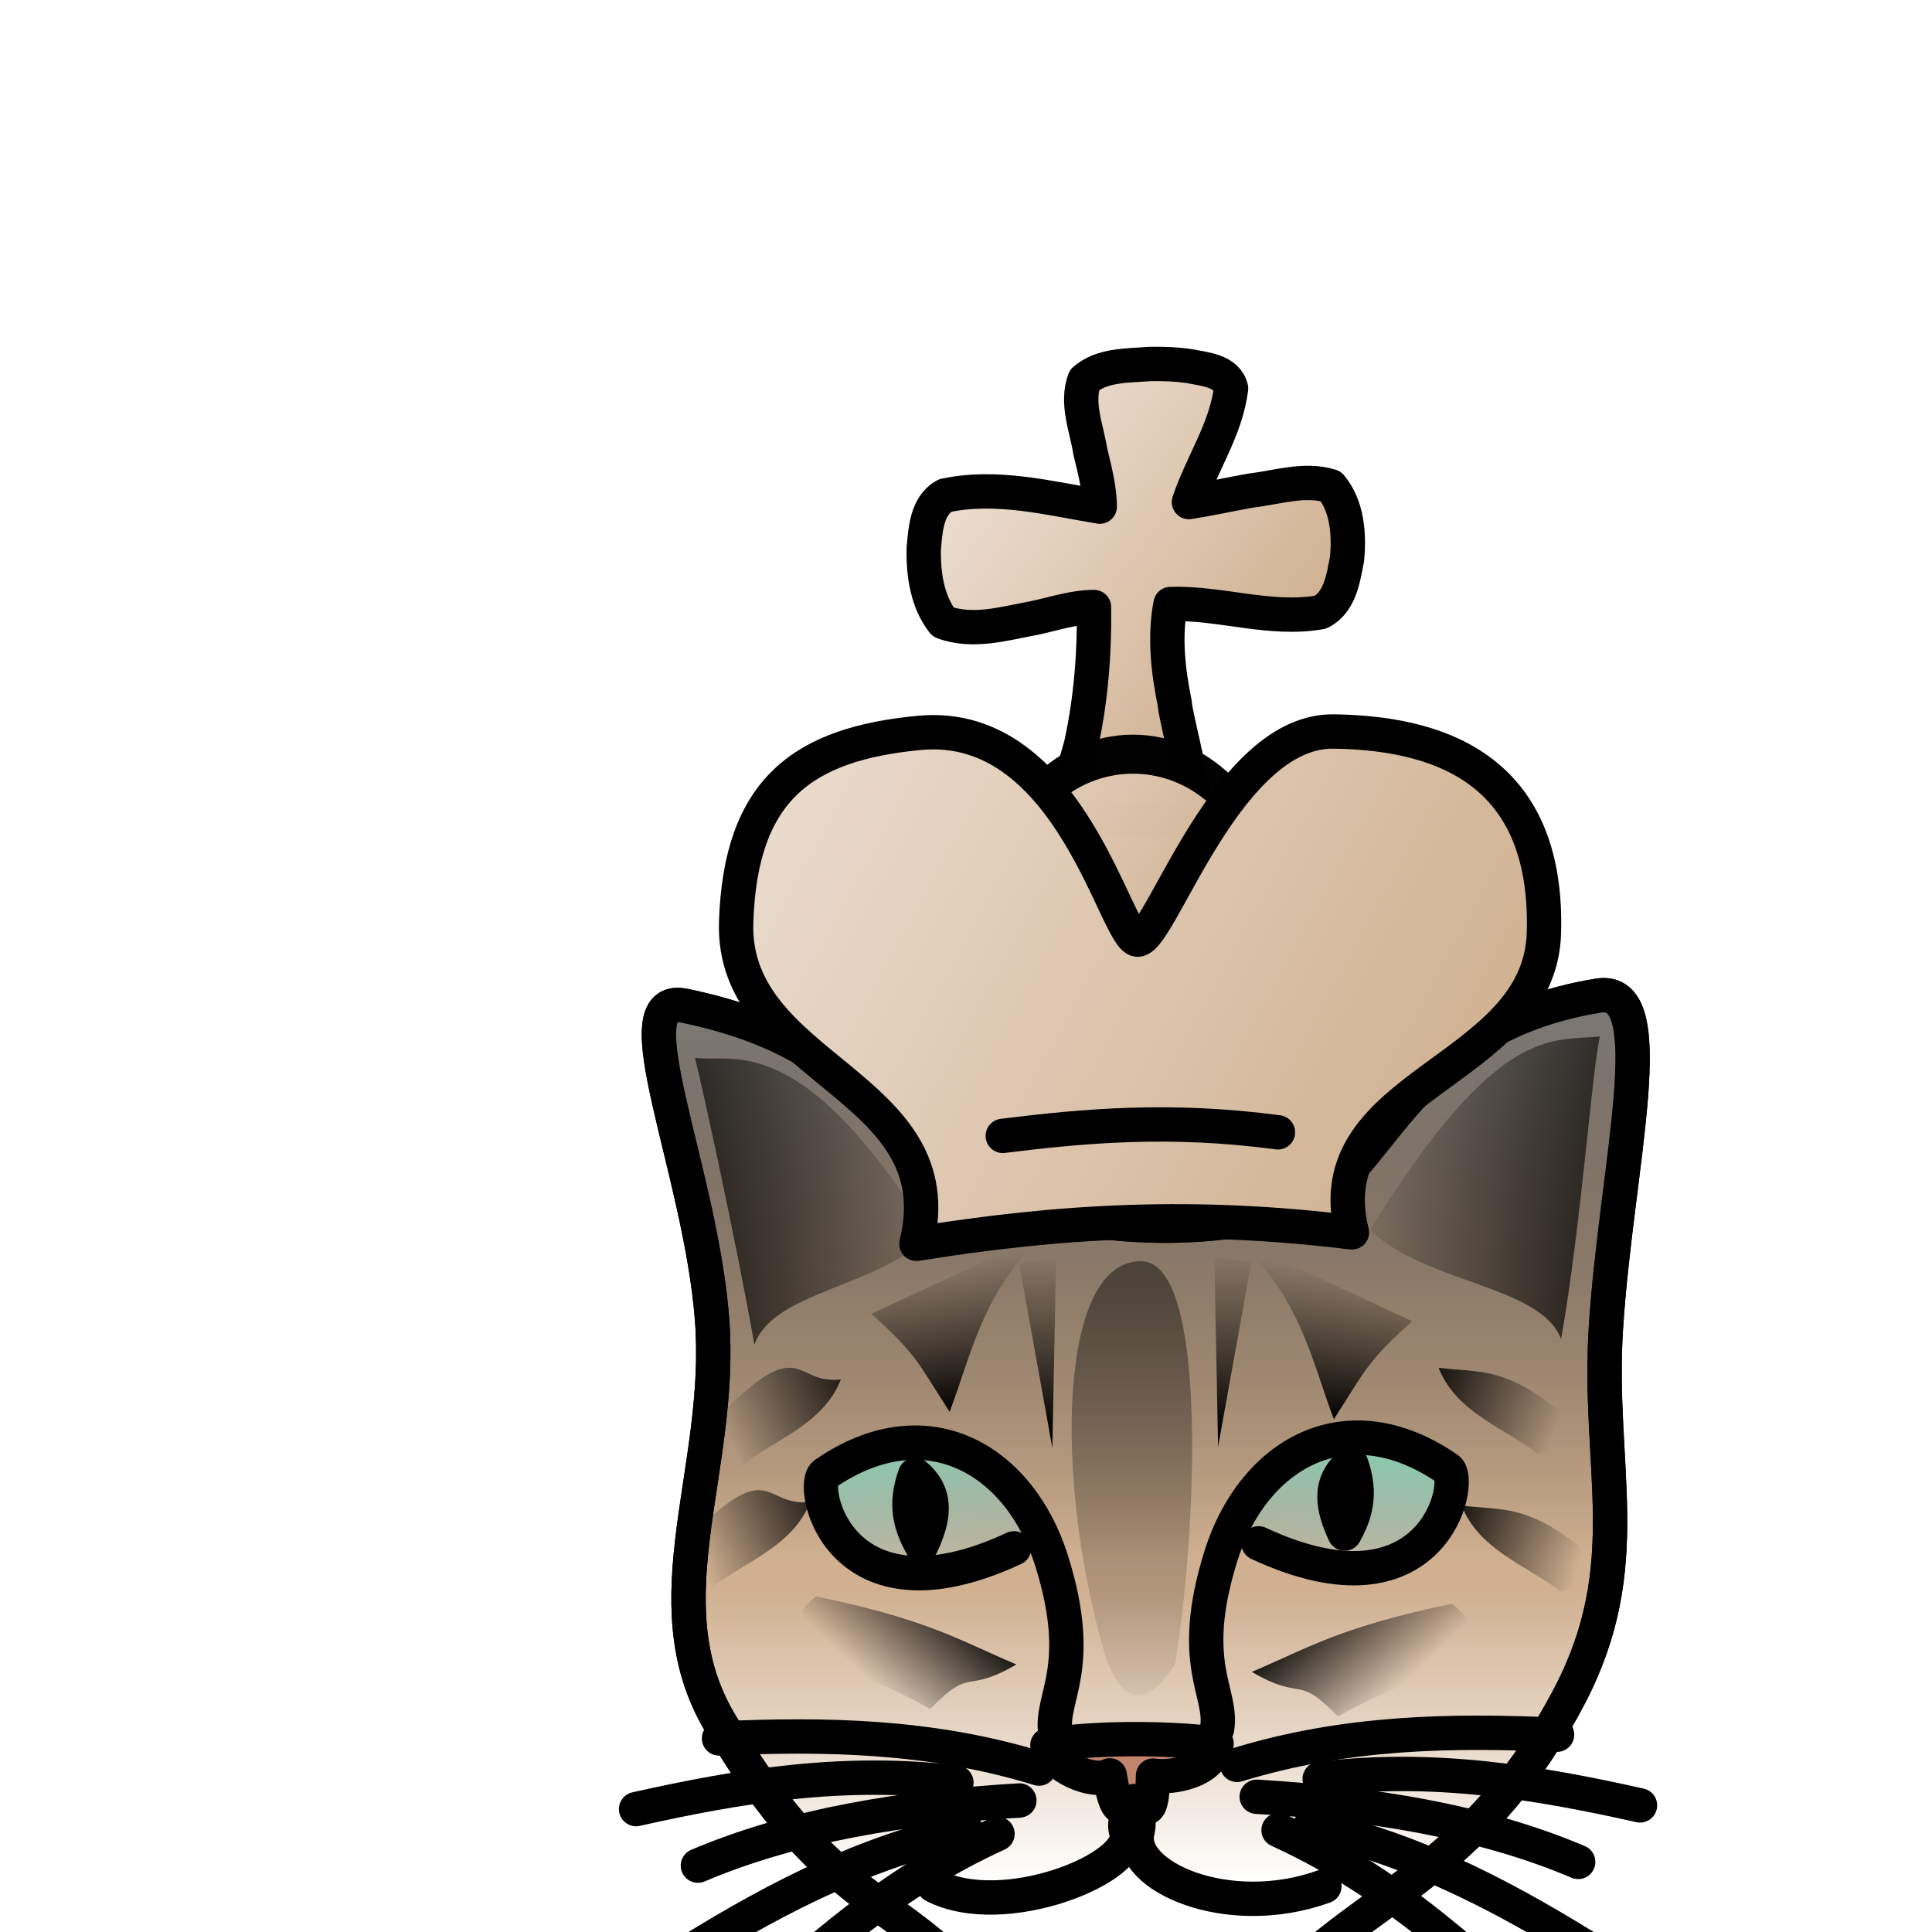
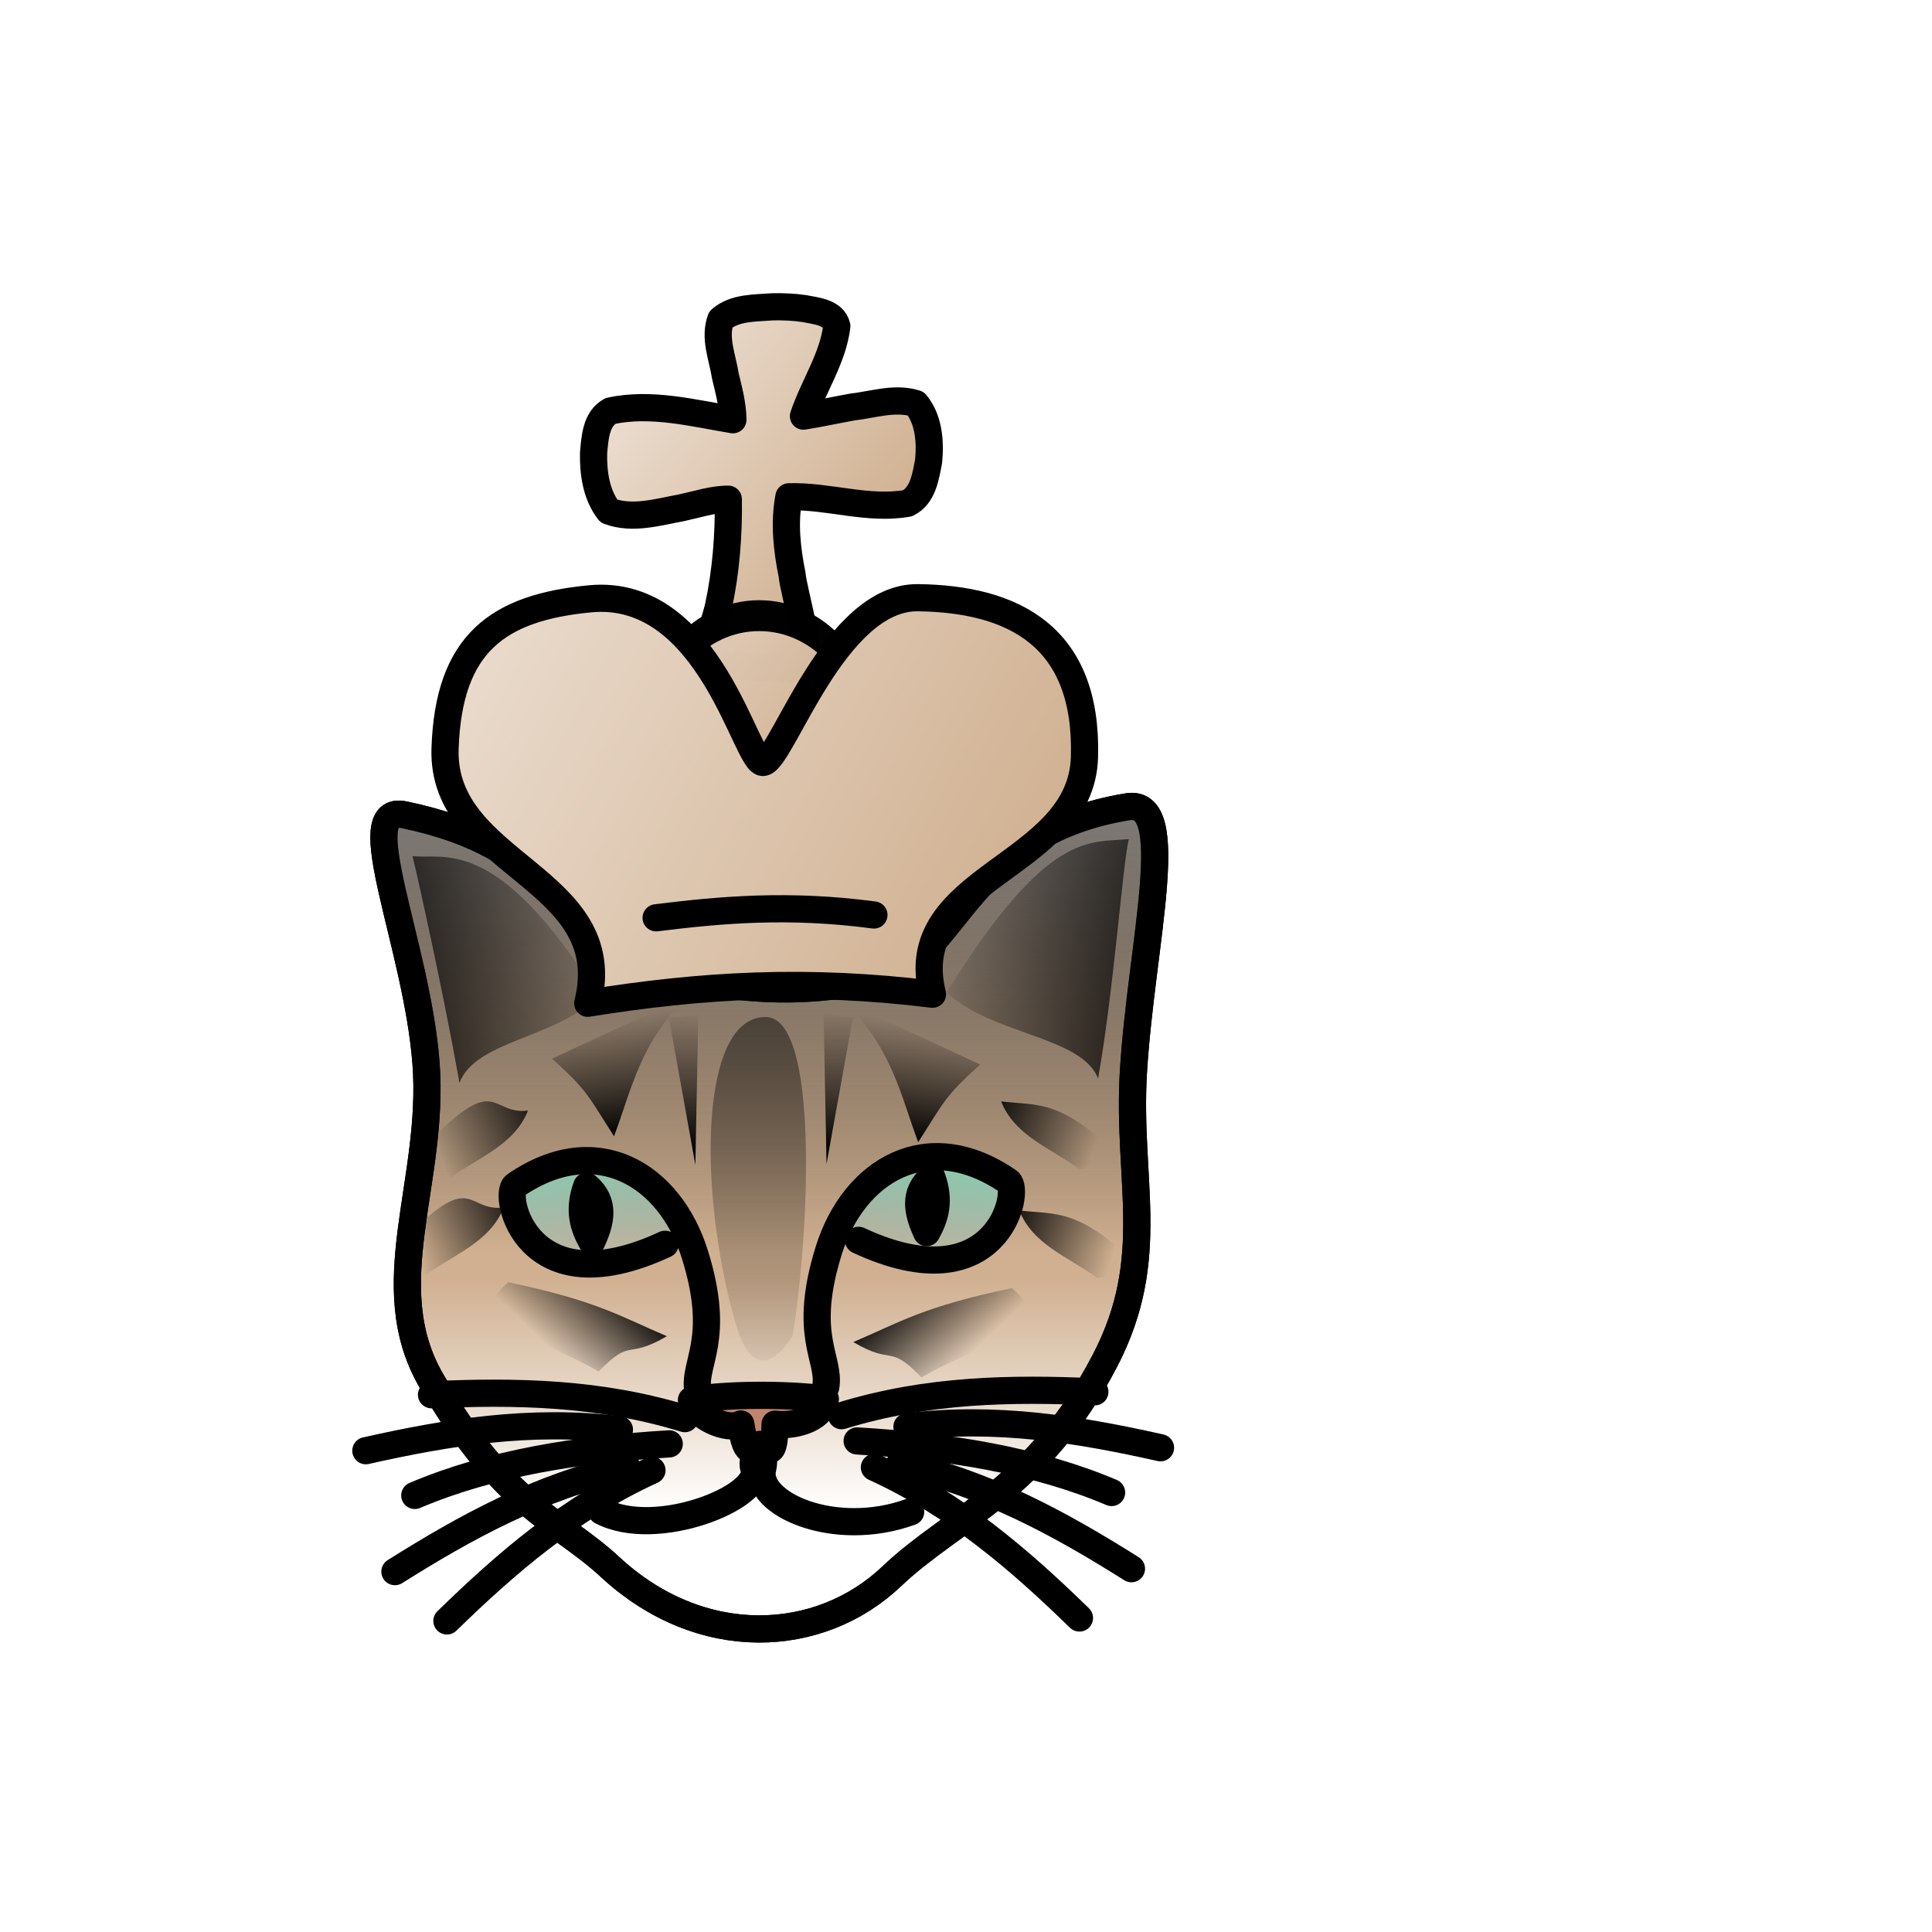
- <svg xmlns="http://www.w3.org/2000/svg" xmlns:xlink="http://www.w3.org/1999/xlink" overflow="hidden" viewBox="-100 -100 900 900" id="svg36220" version="1.0">
+ <svg xmlns="http://www.w3.org/2000/svg" xmlns:xlink="http://www.w3.org/1999/xlink" overflow="hidden" viewBox="-19 -111 1137 1137" id="svg36220" version="1.0">
  <defs id="defs36222">
    <linearGradient id="linearGradient2266">
      <stop style="stop-color:#0000ff;stop-opacity:1;" offset="0" id="stop2268" />
      <stop style="stop-color:#d0b090;stop-opacity:1" offset="1" id="stop2270" />
    </linearGradient>
    <linearGradient xlink:href="#linearGradient2507" id="linearGradient3296" gradientUnits="userSpaceOnUse" x1="472.81" y1="747.087" x2="472.81" y2="566.33" gradientTransform="matrix(0.756161,0,0,0.756161,76.21757,212.6685)" />
    <linearGradient id="linearGradient3284">
      <stop style="stop-color:#808080;stop-opacity:1;" offset="0" id="stop3286" />
      <stop style="stop-color:#000000;stop-opacity:0;" offset="1" id="stop3288" />
    </linearGradient>
    <linearGradient xlink:href="#linearGradient3284" id="linearGradient3290" x1="466.629" y1="160.42" x2="466.629" y2="546.33" gradientUnits="userSpaceOnUse" gradientTransform="matrix(0.756161,0,0,0.756161,76.21757,212.6685)" />
    <linearGradient xlink:href="#linearGradient3268" id="linearGradient3278" gradientUnits="userSpaceOnUse" x1="337.506" y1="472.642" x2="352.788" y2="578.182" gradientTransform="matrix(-0.756161,0,0,0.756161,781.9768,213.9287)" />
    <linearGradient id="linearGradient3268">
      <stop style="stop-color:#8accae;stop-opacity:1;" offset="0" id="stop3270" />
      <stop style="stop-color:#9fc1cd;stop-opacity:0;" offset="1" id="stop3272" />
    </linearGradient>
    <linearGradient xlink:href="#linearGradient3268" id="linearGradient3274" x1="337.506" y1="472.642" x2="352.788" y2="578.182" gradientUnits="userSpaceOnUse" gradientTransform="matrix(0.756161,0,0,0.756161,76.21757,212.6685)" />
    <linearGradient xlink:href="#linearGradient2305" id="linearGradient2313" x1="2087.14" y1="-485" x2="2033.252" y2="-862.516" gradientUnits="userSpaceOnUse" gradientTransform="matrix(0.183292,0,0,0.183292,-36.42853,646.5892)" />
    <linearGradient xlink:href="#linearGradient2305" id="linearGradient2311" x1="2394.735" y1="-485" x2="2394.735" y2="-938.333" gradientUnits="userSpaceOnUse" gradientTransform="matrix(0.183292,0,0,0.183292,-55.61973,656.0762)" />
    <linearGradient xlink:href="#linearGradient2305" id="linearGradient2317" gradientUnits="userSpaceOnUse" gradientTransform="matrix(1.789056e-2,-0.182416,0.182416,1.789056e-2,315.112,1051.291)" x1="2470.081" y1="-364.988" x2="2309.711" y2="-733.761" />
    <linearGradient xlink:href="#linearGradient2305" id="linearGradient2323" gradientUnits="userSpaceOnUse" x1="2234.743" y1="-614.407" x2="1987.283" y2="-832.365" gradientTransform="matrix(7.348649e-3,-0.183144,0.183144,7.348649e-3,447.0847,1057.424)" />
    <linearGradient xlink:href="#linearGradient2305" id="linearGradient2333" gradientUnits="userSpaceOnUse" x1="2087.14" y1="-485" x2="2033.252" y2="-862.516" gradientTransform="matrix(-0.183292,0,0,0.183292,900.1687,650.0454)" />
    <linearGradient xlink:href="#linearGradient2305" id="linearGradient2335" gradientUnits="userSpaceOnUse" gradientTransform="matrix(-0.183292,0,0,0.183292,913.2745,655.5354)" x1="2394.735" y1="-485" x2="2394.735" y2="-938.333" />
    <linearGradient xlink:href="#linearGradient2305" id="linearGradient2337" gradientUnits="userSpaceOnUse" gradientTransform="matrix(-1.789056e-2,-0.182416,-0.182416,1.789056e-2,543.2268,1053.018)" x1="2437.968" y1="-388.633" x2="2293.654" y2="-745.584" />
    <linearGradient xlink:href="#linearGradient2305" id="linearGradient2339" gradientUnits="userSpaceOnUse" gradientTransform="matrix(-7.348649e-3,-0.183144,-0.183144,7.348649e-3,409.5262,1060.88)" x1="2234.743" y1="-614.407" x2="1987.283" y2="-832.365" />
    <linearGradient xlink:href="#linearGradient2305" id="linearGradient2363" gradientUnits="userSpaceOnUse" x1="1647.14" y1="-382.909" x2="2633.252" y2="-582.909" gradientTransform="matrix(0.165748,0,0,0.165748,-91.13033,553.6539)" />
    <linearGradient xlink:href="#linearGradient2305" id="linearGradient2367" gradientUnits="userSpaceOnUse" gradientTransform="matrix(-0.165748,0,0,0.165748,962.4313,551.1333)" x1="1647.14" y1="-382.909" x2="2633.252" y2="-582.909" />
    <linearGradient xlink:href="#linearGradient2305" id="linearGradient3256" gradientUnits="userSpaceOnUse" gradientTransform="matrix(0.180961,-2.913348e-2,-2.913348e-2,-0.180961,-18.87763,514.4243)" x1="2653.51" y1="1167.897" x2="2228.905" y2="-1469.516" />
    <linearGradient xlink:href="#linearGradient2305" id="linearGradient3260" gradientUnits="userSpaceOnUse" gradientTransform="matrix(-1.789056e-2,-0.182416,-0.182416,1.789056e-2,532.5331,988.856)" x1="2437.968" y1="-388.633" x2="2293.654" y2="-745.584" />
    <linearGradient id="linearGradient2305">
      <stop style="stop-color:#000000;stop-opacity:1;" offset="0" id="stop2307" />
      <stop style="stop-color:#000000;stop-opacity:0;" offset="1" id="stop2309" />
    </linearGradient>
    <linearGradient xlink:href="#linearGradient2305" id="linearGradient3264" gradientUnits="userSpaceOnUse" gradientTransform="matrix(1.789056e-2,-0.182416,0.182416,1.789056e-2,329.3703,994.2572)" x1="2470.081" y1="-364.988" x2="2309.711" y2="-733.761" />
    <linearGradient id="linearGradient2507">
      <stop style="stop-color:#ffffff;stop-opacity:1;" offset="0" id="stop2509" />
      <stop style="stop-color:#d0b090;stop-opacity:1;" offset="1" id="stop2511" />
    </linearGradient>
    <linearGradient xlink:href="#linearGradient2507" id="linearGradient10410" x1="-303.409" y1="-139.8" x2="651.236" y2="525.127" gradientUnits="userSpaceOnUse" gradientTransform="matrix(0.538442,0,0,0.690981,204.2635,125.2569)" />
    <linearGradient xlink:href="#linearGradient2507" id="linearGradient4883" x1="-153.704" y1="-341.603" x2="889.693" y2="659.111" gradientUnits="userSpaceOnUse" />
    <linearGradient xlink:href="#linearGradient2266" id="linearGradient6412" gradientUnits="userSpaceOnUse" x1="188.837" y1="5.585" x2="526.309" y2="257.176" />
    <linearGradient xlink:href="#linearGradient2266" id="linearGradient12230" gradientUnits="userSpaceOnUse" x1="188.837" y1="5.585" x2="526.309" y2="257.176" />
    <linearGradient xlink:href="#linearGradient2507" id="linearGradient12233" gradientUnits="userSpaceOnUse" x1="188.837" y1="5.585" x2="526.309" y2="257.176" gradientTransform="matrix(0.730383,0,0,0.730383,111.6883,29.78831)" />
  </defs>
  <g id="layer1">
    <path style="fill:url(#linearGradient3296);fill-opacity:1;fill-rule:evenodd;stroke:#000000;stroke-width:16;stroke-linecap:round;stroke-linejoin:round;stroke-miterlimit:4;stroke-dasharray:none;stroke-opacity:1" d="M 359.701,455.227 C 309.541,433.689 307.44,386.802 218.722,368.484 C 188.067,362.154 226.319,444.642 231.7,514.491 C 237.081,584.35 202.183,645.483 234.93,701.713 C 278.448,776.438 310.453,783.75 339.912,811.088 C 393.568,860.879 463.516,856.954 505.856,816.618 C 541.675,782.494 591.998,765.437 631.374,689.583 C 662.88,628.889 644.011,583.385 648.086,518.795 C 652.84,443.451 675.477,358.727 644.551,363.799 C 549.965,379.311 544.305,450.512 502.47,462.88 C 457.897,476.058 400.94,472.934 359.701,455.227 z " id="path3294" />
    <path id="path3280" d="M 359.701,455.227 C 309.541,433.689 307.44,386.802 218.722,368.484 C 188.067,362.154 226.319,444.642 231.7,514.491 C 237.081,584.35 202.183,645.483 234.93,701.713 C 278.448,776.438 310.453,783.75 339.912,811.088 C 393.568,860.879 463.516,856.954 505.856,816.618 C 541.675,782.494 591.998,765.437 631.374,689.583 C 662.88,628.889 644.011,583.385 648.086,518.795 C 652.84,443.451 675.477,358.727 644.551,363.799 C 549.965,379.311 544.305,450.512 502.47,462.88 C 457.897,476.058 400.94,472.934 359.701,455.227 z " style="fill:url(#linearGradient3290);fill-opacity:1;fill-rule:evenodd;stroke:#000000;stroke-width:16;stroke-linecap:round;stroke-linejoin:round;stroke-miterlimit:4;stroke-dasharray:none;stroke-opacity:1" />
    <path style="fill:url(#linearGradient3278);fill-opacity:1;fill-rule:evenodd;stroke:none;stroke-width:16;stroke-linecap:round;stroke-linejoin:round;stroke-miterlimit:4;stroke-dasharray:none;stroke-opacity:1" d="M 477.405,618.179 C 492.091,571.025 532.878,556.75 573.937,587.853 C 584.168,595.603 559.719,661.065 477.405,618.179 z " id="path3276" />
    <path id="path3266" d="M 380.79,616.918 C 366.103,569.765 325.316,555.49 284.258,586.593 C 274.026,594.343 298.475,659.805 380.79,616.918 z " style="fill:url(#linearGradient3274);fill-opacity:1;fill-rule:evenodd;stroke:none;stroke-width:16;stroke-linecap:round;stroke-linejoin:round;stroke-miterlimit:4;stroke-dasharray:none;stroke-opacity:1" />
    <path id="path2267" d="M 387.923,712.96 C 390.089,722.55 409.201,731.381 416.952,727.03 C 420.655,750.218 424.418,739.627 428.187,739.029 C 431.525,738.499 436.711,751.765 437.126,727.13 C 445.588,728.509 464.781,725.336 466.116,712.88 L 466.727,712.269 C 442.127,709.184 407.636,709.528 387.923,712.96 z " style="fill:#c1856e;fill-opacity:1;fill-rule:evenodd;stroke:#000000;stroke-width:16;stroke-linecap:round;stroke-linejoin:round;stroke-miterlimit:4;stroke-dasharray:none;stroke-opacity:1" />
    <path style="fill:none;fill-opacity:0.75;fill-rule:evenodd;stroke:#000000;stroke-width:16;stroke-linecap:round;stroke-linejoin:round;stroke-miterlimit:4;stroke-dasharray:none;stroke-opacity:1" d="M 384.026,723.877 C 333.345,708.319 284.019,707.66 234.949,709.825" id="path2281" />
    <path id="path2283" d="M 345.534,730.381 C 292.908,723.973 244.233,731.994 196.308,742.751" style="fill:none;fill-opacity:0.75;fill-rule:evenodd;stroke:#000000;stroke-width:16;stroke-linecap:round;stroke-linejoin:round;stroke-miterlimit:4;stroke-dasharray:none;stroke-opacity:1" />
    <path style="fill:none;fill-opacity:0.75;fill-rule:evenodd;stroke:#000000;stroke-width:16;stroke-linecap:round;stroke-linejoin:round;stroke-miterlimit:4;stroke-dasharray:none;stroke-opacity:1" d="M 374.859,738.729 C 321.938,741.886 270.314,749.886 225.103,769.083" id="path2285" />
    <path id="path2289" d="M 516.942,778.714 C 471.665,795.129 425.017,773.72 429.825,753.416 C 432.886,740.489 421.808,744.015 424.671,753.408 C 429.703,769.916 367.447,795.288 334.983,778.324" style="fill:none;fill-opacity:0.75;fill-rule:evenodd;stroke:#000000;stroke-width:16;stroke-linecap:round;stroke-linejoin:round;stroke-miterlimit:4;stroke-dasharray:none;stroke-opacity:1" />
    <path style="fill:none;fill-opacity:0.75;fill-rule:evenodd;stroke:#000000;stroke-width:16;stroke-linecap:round;stroke-linejoin:round;stroke-miterlimit:4;stroke-dasharray:none;stroke-opacity:1" d="M 391.681,707.572 C 388.857,690.627 405.669,677.744 389.971,627.342 C 375.285,580.189 331.8,553.841 284.258,586.593 C 276.582,591.881 290.651,659.341 372.391,621.265" id="path2291" />
    <path style="fill:#000000;fill-opacity:1;fill-rule:evenodd;stroke:#000000;stroke-width:16;stroke-linecap:round;stroke-linejoin:round;stroke-miterlimit:4;stroke-dasharray:none;stroke-opacity:1" d="M 326.282,587.087 C 337.382,596.518 334.75,607.918 329.255,619.729 C 324.349,610.921 321.134,601.218 326.282,587.087 z " id="path2293" />
    <path style="fill:url(#linearGradient2313);fill-opacity:1;fill-rule:evenodd;stroke:none;stroke-width:16;stroke-linecap:round;stroke-linejoin:round;stroke-miterlimit:4;stroke-dasharray:none;stroke-opacity:1" d="M 305.889,512.025 C 327.033,531.001 327.201,534.157 342.374,557.693 C 352.838,529.995 357.537,502.298 386.364,474.6 L 305.889,512.025 z " id="path2299" />
    <path style="fill:url(#linearGradient2311);fill-opacity:1;fill-rule:evenodd;stroke:none;stroke-width:16;stroke-linecap:round;stroke-linejoin:round;stroke-miterlimit:4;stroke-dasharray:none;stroke-opacity:1" d="M 374.675,488.119 L 390.227,574.524 L 391.956,486.391 L 374.675,488.119 z " id="path2303" />
    <path id="path2315" d="M 231.431,639.491 C 247.81,627.232 269.372,620.155 277.467,599.612 C 255.648,602.307 259.524,577.978 222.584,614.669 L 231.431,639.491 z " style="fill:url(#linearGradient2317);fill-opacity:1;fill-rule:evenodd;stroke:none;stroke-width:16;stroke-linecap:round;stroke-linejoin:round;stroke-miterlimit:4;stroke-dasharray:none;stroke-opacity:1" />
    <path id="path2321" d="M 333.266,696.162 C 353.075,675.795 349.322,689.578 373.447,675.362 C 346.192,663.796 332.53,654.534 280.089,643.629 C 250.006,669.012 297.751,675.151 333.266,696.162 z " style="fill:url(#linearGradient2323);fill-opacity:1;fill-rule:evenodd;stroke:none;stroke-width:16;stroke-linecap:round;stroke-linejoin:round;stroke-miterlimit:4;stroke-dasharray:none;stroke-opacity:1" />
    <path id="path2325" d="M 557.851,515.482 C 536.707,534.457 536.539,537.613 521.366,561.149 C 510.902,533.451 506.203,505.754 477.376,478.057 L 557.851,515.482 z " style="fill:url(#linearGradient2333);fill-opacity:1;fill-rule:evenodd;stroke:none;stroke-width:16;stroke-linecap:round;stroke-linejoin:round;stroke-miterlimit:4;stroke-dasharray:none;stroke-opacity:1" />
    <path id="path2327" d="M 482.98,487.578 L 467.428,573.983 L 465.699,485.85 L 482.98,487.578 z " style="fill:url(#linearGradient2335);fill-opacity:1;fill-rule:evenodd;stroke:none;stroke-width:16;stroke-linecap:round;stroke-linejoin:round;stroke-miterlimit:4;stroke-dasharray:none;stroke-opacity:1" />
    <path style="fill:url(#linearGradient2337);fill-opacity:1;fill-rule:evenodd;stroke:none;stroke-width:16;stroke-linecap:round;stroke-linejoin:round;stroke-miterlimit:4;stroke-dasharray:none;stroke-opacity:1" d="M 626.908,641.219 C 610.529,628.96 588.967,621.883 580.872,601.341 C 602.691,604.036 615.922,599.257 652.862,635.949 L 626.908,641.219 z " id="path2329" />
    <path style="fill:url(#linearGradient2339);fill-opacity:1;fill-rule:evenodd;stroke:none;stroke-width:16;stroke-linecap:round;stroke-linejoin:round;stroke-miterlimit:4;stroke-dasharray:none;stroke-opacity:1" d="M 523.344,699.618 C 503.536,679.252 507.289,693.035 483.164,678.818 C 510.419,667.252 524.081,657.99 576.522,647.085 C 606.605,672.468 558.86,678.608 523.344,699.618 z " id="path2331" />
    <path style="fill:none;fill-opacity:0.75;fill-rule:evenodd;stroke:#000000;stroke-width:16;stroke-linecap:round;stroke-linejoin:round;stroke-miterlimit:4;stroke-dasharray:none;stroke-opacity:1" d="M 364.691,754.285 C 316.496,776.371 279.219,808.682 244.014,842.932" id="path2341" />
    <path style="fill:none;fill-opacity:0.75;fill-rule:evenodd;stroke:#000000;stroke-width:16;stroke-linecap:round;stroke-linejoin:round;stroke-miterlimit:4;stroke-dasharray:none;stroke-opacity:1" d="M 349.93,752.4 C 298.187,763.944 254.989,787.767 213.412,813.918" id="path2343" />
    <path id="path2345" d="M 476.259,722.149 C 526.94,706.591 576.267,705.932 625.337,708.097" style="fill:none;fill-opacity:0.75;fill-rule:evenodd;stroke:#000000;stroke-width:16;stroke-linecap:round;stroke-linejoin:round;stroke-miterlimit:4;stroke-dasharray:none;stroke-opacity:1" />
    <path style="fill:none;fill-opacity:0.75;fill-rule:evenodd;stroke:#000000;stroke-width:16;stroke-linecap:round;stroke-linejoin:round;stroke-miterlimit:4;stroke-dasharray:none;stroke-opacity:1" d="M 514.751,728.653 C 567.377,722.245 616.052,730.266 663.977,741.023" id="path2347" />
    <path id="path2349" d="M 485.426,737.001 C 538.348,740.158 589.972,748.158 635.182,767.355" style="fill:none;fill-opacity:0.75;fill-rule:evenodd;stroke:#000000;stroke-width:16;stroke-linecap:round;stroke-linejoin:round;stroke-miterlimit:4;stroke-dasharray:none;stroke-opacity:1" />
    <path id="path2351" d="M 495.594,752.556 C 543.79,774.642 581.066,806.954 616.271,841.204" style="fill:none;fill-opacity:0.75;fill-rule:evenodd;stroke:#000000;stroke-width:16;stroke-linecap:round;stroke-linejoin:round;stroke-miterlimit:4;stroke-dasharray:none;stroke-opacity:1" />
    <path id="path2353" d="M 510.355,750.672 C 562.098,762.216 605.296,786.039 646.873,812.19" style="fill:none;fill-opacity:0.75;fill-rule:evenodd;stroke:#000000;stroke-width:16;stroke-linecap:round;stroke-linejoin:round;stroke-miterlimit:4;stroke-dasharray:none;stroke-opacity:1" />
    <path id="path2361" d="M 223.774,392.811 C 227.425,407.761 242.115,474.082 251.415,526.305 C 260.878,501.259 307.116,500.522 333.184,475.476 C 273.387,379.26 241.695,395.205 223.774,392.811 z " style="fill:url(#linearGradient2363);fill-opacity:1;fill-rule:evenodd;stroke:none;stroke-width:16;stroke-linecap:round;stroke-linejoin:round;stroke-miterlimit:4;stroke-dasharray:none;stroke-opacity:1" />
    <path style="fill:url(#linearGradient2367);fill-opacity:1;fill-rule:evenodd;stroke:none;stroke-width:16;stroke-linecap:round;stroke-linejoin:round;stroke-miterlimit:4;stroke-dasharray:none;stroke-opacity:1" d="M 645.312,382.806 C 641.662,397.756 636.517,471.562 627.217,523.785 C 617.754,498.738 564.184,498.002 538.116,472.955 C 597.913,376.74 622.35,385.2 645.312,382.806 z " id="path2365" />
    <path id="path24710" d="M 435.727,69.549 C 425.401,70.393 413.484,69.792 405.211,76.966 C 401.159,87.906 406.198,99.344 407.877,110.25 C 409.925,118.753 412.216,127.225 412.309,136.013 C 388.659,132.069 364.245,125.706 340.344,130.809 C 331.598,135.534 331.129,146.899 330.318,155.619 C 330.069,167.448 331.915,180.298 339.34,189.788 C 353.194,194.979 368.115,190.383 382.025,187.841 C 391.094,185.89 400.692,182.723 409.616,182.781 C 409.937,203.893 408.214,225.506 403.827,245.858 C 403.301,249.21 393.209,279.817 396.9,279.815 C 405.982,281.395 445.6,282.204 454.749,283.017 C 461.268,282.887 447.506,234.691 447.204,227.471 C 444.145,212.363 442.357,196.777 445.291,181.366 C 468.642,180.67 491.782,189.312 515.088,185.2 C 524.224,180.731 525.748,169.375 527.482,160.458 C 528.618,148.856 527.631,135.738 519.95,126.496 C 507.723,122.644 495.002,127.129 482.769,128.504 C 473.118,130.239 463.533,132.341 453.85,133.891 C 459.81,116.085 471.155,99.948 473.479,80.961 C 471.506,72.692 461.286,72.012 454.443,70.621 C 448.299,69.675 441.982,69.451 435.727,69.549 z " style="fill:url(#linearGradient12233);fill-opacity:1.0;fill-rule:evenodd;stroke:#000000;stroke-width:16;stroke-linecap:round;stroke-linejoin:round;stroke-miterlimit:4;stroke-dasharray:none;stroke-opacity:1" />
    <path style="opacity:0.99;fill:url(#linearGradient4883);fill-opacity:1.0;fill-rule:evenodd;stroke:#000000;stroke-width:79.323;stroke-linecap:round;stroke-linejoin:round;stroke-miterlimit:4;stroke-dasharray:none;stroke-dashoffset:0;stroke-opacity:1" id="path4002" d="M 1066.667 546.962 A 355.193 304.141 0 1 1  356.28,546.962 A 355.193 304.141 0 1 1  1066.667 546.962 z" transform="matrix(0.177521,0,0,0.229187,301.4959,195.672)" />
    <path style="fill:url(#linearGradient10410);fill-opacity:1;fill-rule:evenodd;stroke:#000000;stroke-width:16;stroke-linecap:round;stroke-linejoin:round;stroke-miterlimit:4;stroke-dasharray:none;stroke-opacity:1" d="M 326.894,479.429 C 345.474,404.818 240.64,398.961 242.923,329.542 C 244.961,267.537 274.114,246.55 328.255,241.404 C 399.43,234.639 420.231,340.025 430.356,337.692 C 441.622,335.095 472.063,240.106 521.261,240.755 C 577.656,241.498 621.166,263.615 619.224,334.45 C 617.469,400.429 512.262,403.928 529.768,474.096 C 456.374,465.048 394.083,468.572 326.894,479.429 z " id="path10402" />
    <path id="path3250" d="M 466.981,705.249 C 469.806,688.305 452.993,675.422 468.691,625.02 C 483.378,577.867 526.863,551.518 574.405,584.271 C 582.081,589.559 568.012,657.019 486.272,618.943" style="fill:none;fill-opacity:0.75;fill-rule:evenodd;stroke:#000000;stroke-width:16;stroke-linecap:round;stroke-linejoin:round;stroke-miterlimit:4;stroke-dasharray:none;stroke-opacity:1" />
    <path id="path3252" d="M 529.355,581.74 C 518.256,591.171 520.888,602.572 526.383,614.382 C 531.289,605.574 534.504,595.871 529.355,581.74 z " style="fill:#000000;fill-opacity:1;fill-rule:evenodd;stroke:#000000;stroke-width:16;stroke-linecap:round;stroke-linejoin:round;stroke-miterlimit:4;stroke-dasharray:none;stroke-opacity:1" />
    <path style="fill:url(#linearGradient3256);fill-opacity:1;fill-rule:evenodd;stroke:none;stroke-width:16;stroke-linecap:round;stroke-linejoin:round;stroke-miterlimit:4;stroke-dasharray:none;stroke-opacity:1" d="M 413.739,667.304 C 391.415,588.692 392.906,486.959 431.744,487.527 C 462.895,487.997 457.608,612.566 447.458,675.085 C 447.458,675.085 426.57,712.489 413.739,667.304 z " id="path3254" />
    <path id="path3258" d="M 616.214,577.057 C 599.835,564.797 578.274,557.721 570.178,537.178 C 591.997,539.873 605.228,535.095 642.169,571.786 L 616.214,577.057 z " style="fill:url(#linearGradient3260);fill-opacity:1;fill-rule:evenodd;stroke:none;stroke-width:16;stroke-linecap:round;stroke-linejoin:round;stroke-miterlimit:4;stroke-dasharray:none;stroke-opacity:1" />
    <path style="fill:url(#linearGradient3264);fill-opacity:1;fill-rule:evenodd;stroke:none;stroke-width:16;stroke-linecap:round;stroke-linejoin:round;stroke-miterlimit:4;stroke-dasharray:none;stroke-opacity:1" d="M 245.69,582.458 C 262.068,570.199 283.63,563.122 291.725,542.579 C 269.906,545.274 273.782,520.945 236.842,557.636 L 245.69,582.458 z " id="path3262" />
    <path style="fill:none;fill-opacity:0.75;fill-rule:evenodd;stroke:#000000;stroke-width:16;stroke-linecap:round;stroke-linejoin:round;stroke-miterlimit:4;stroke-dasharray:none;stroke-opacity:1" d="M 367.142,429.133 C 405.636,424.351 445.403,420.841 495.316,427.478" id="path4885" />
  </g>
</svg>
